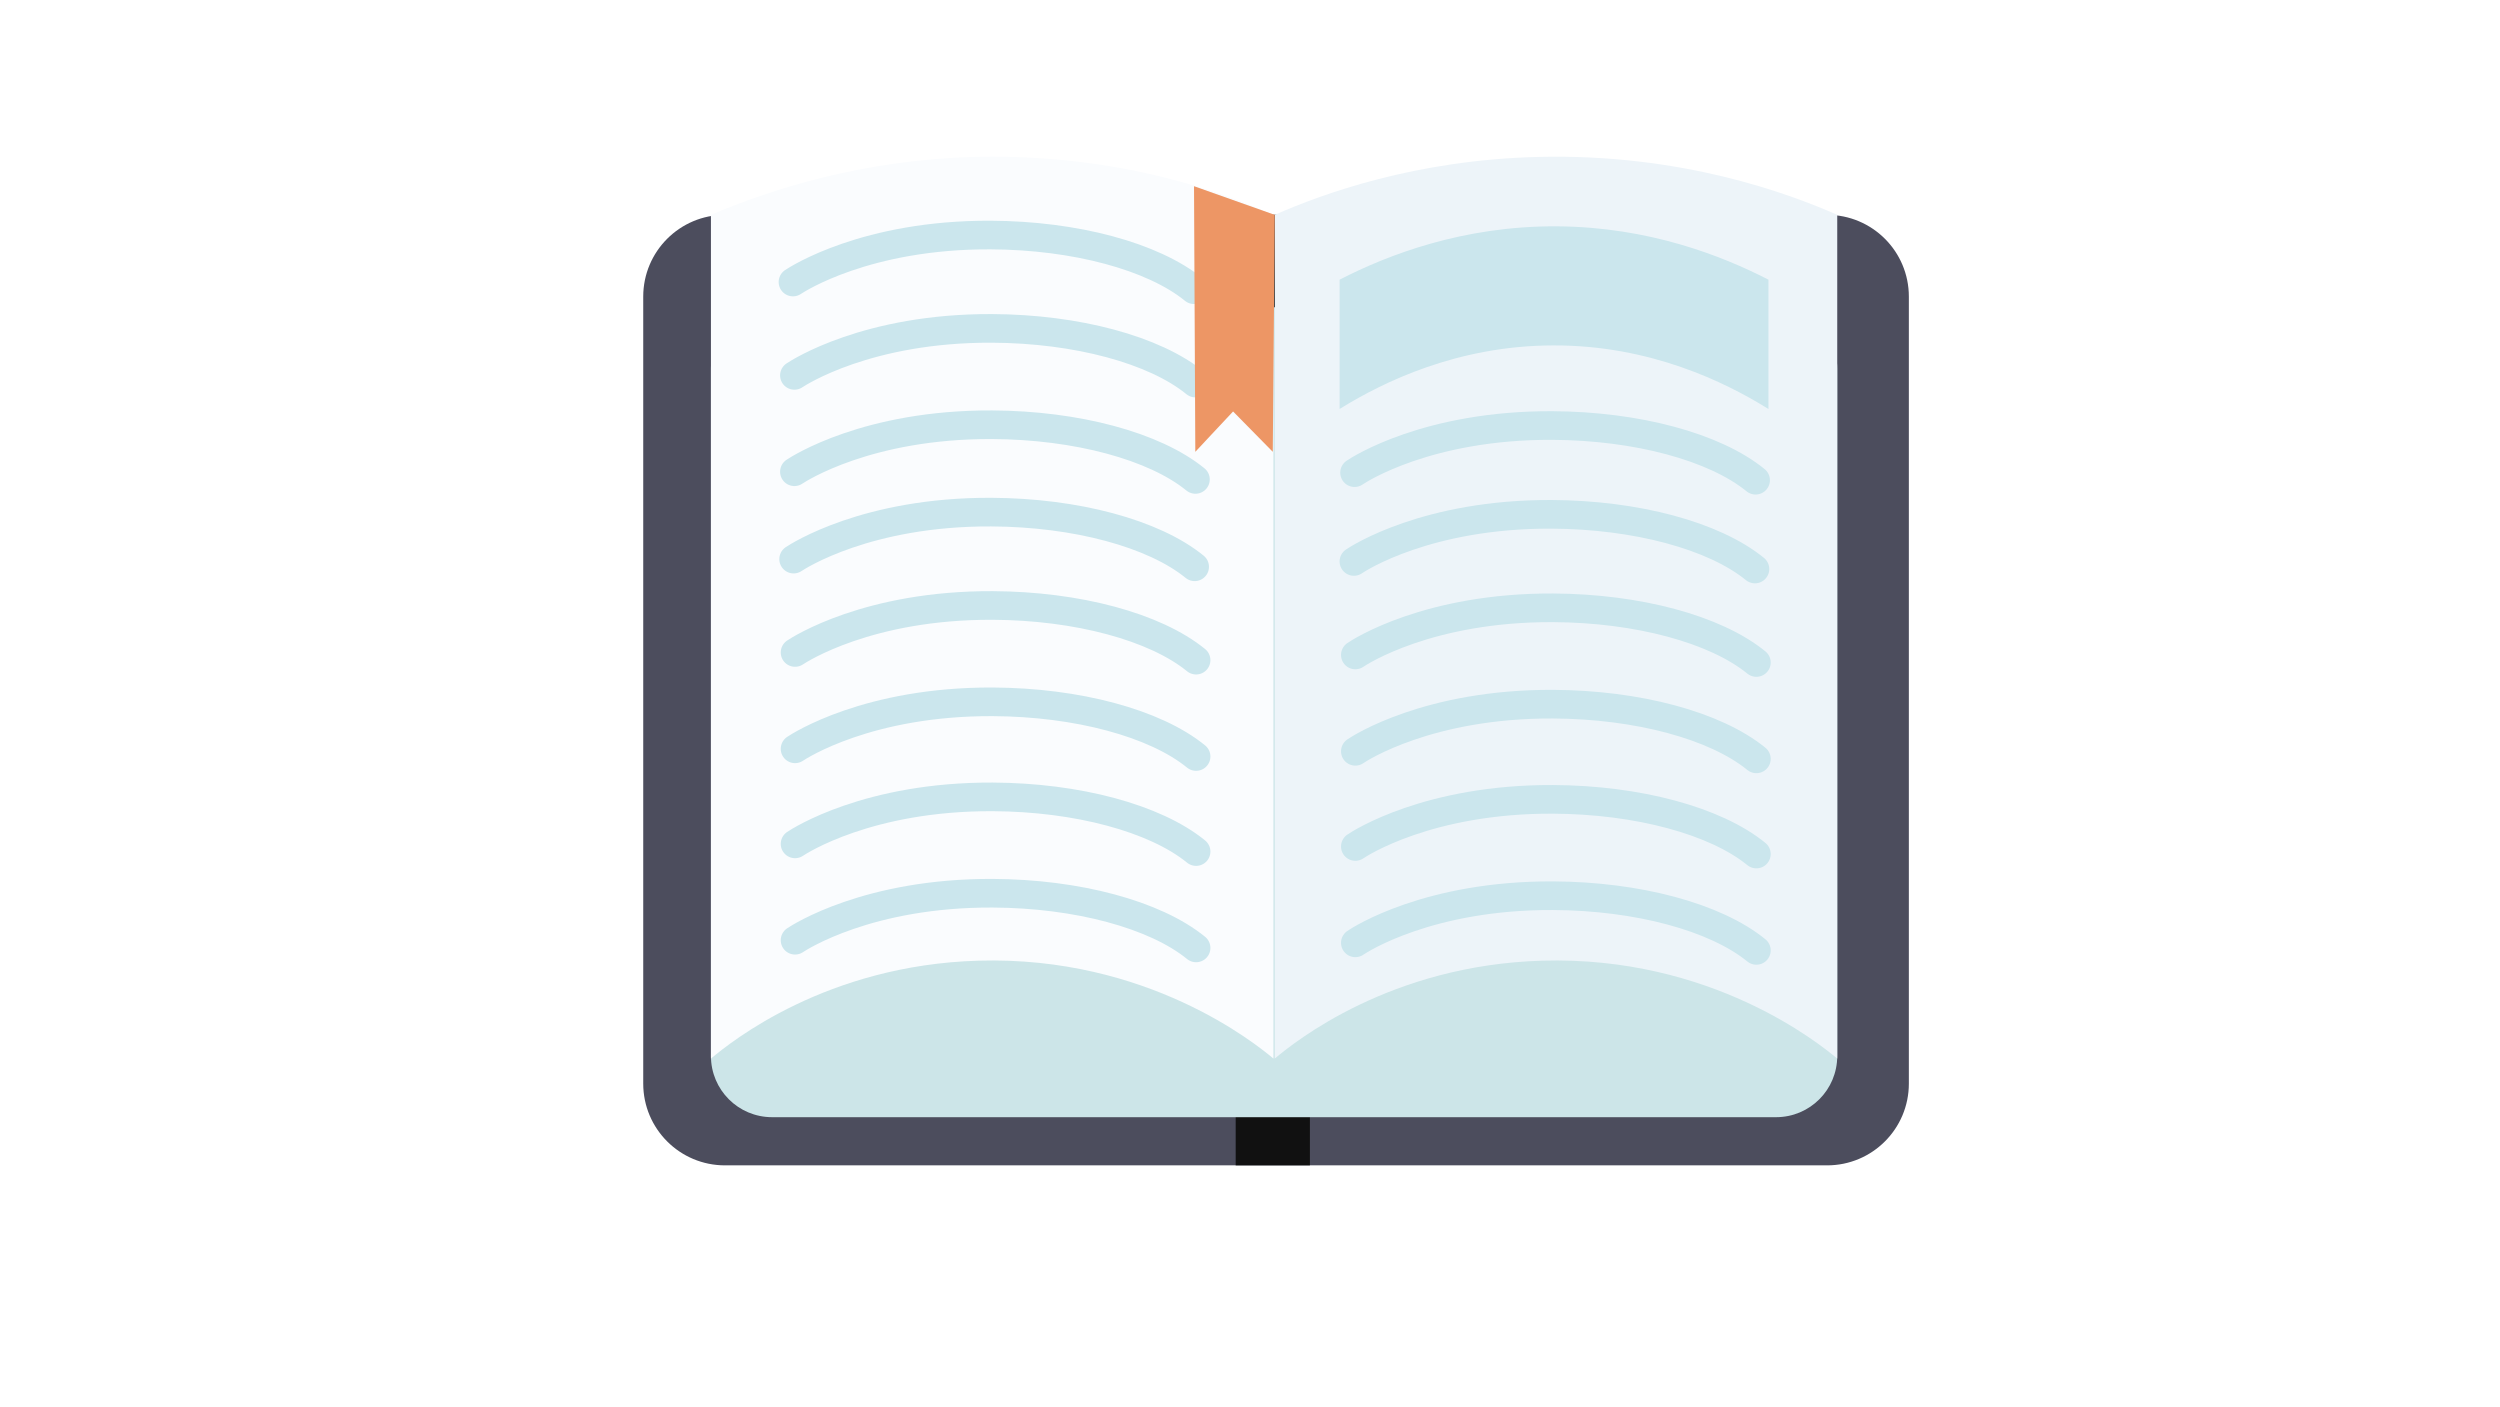
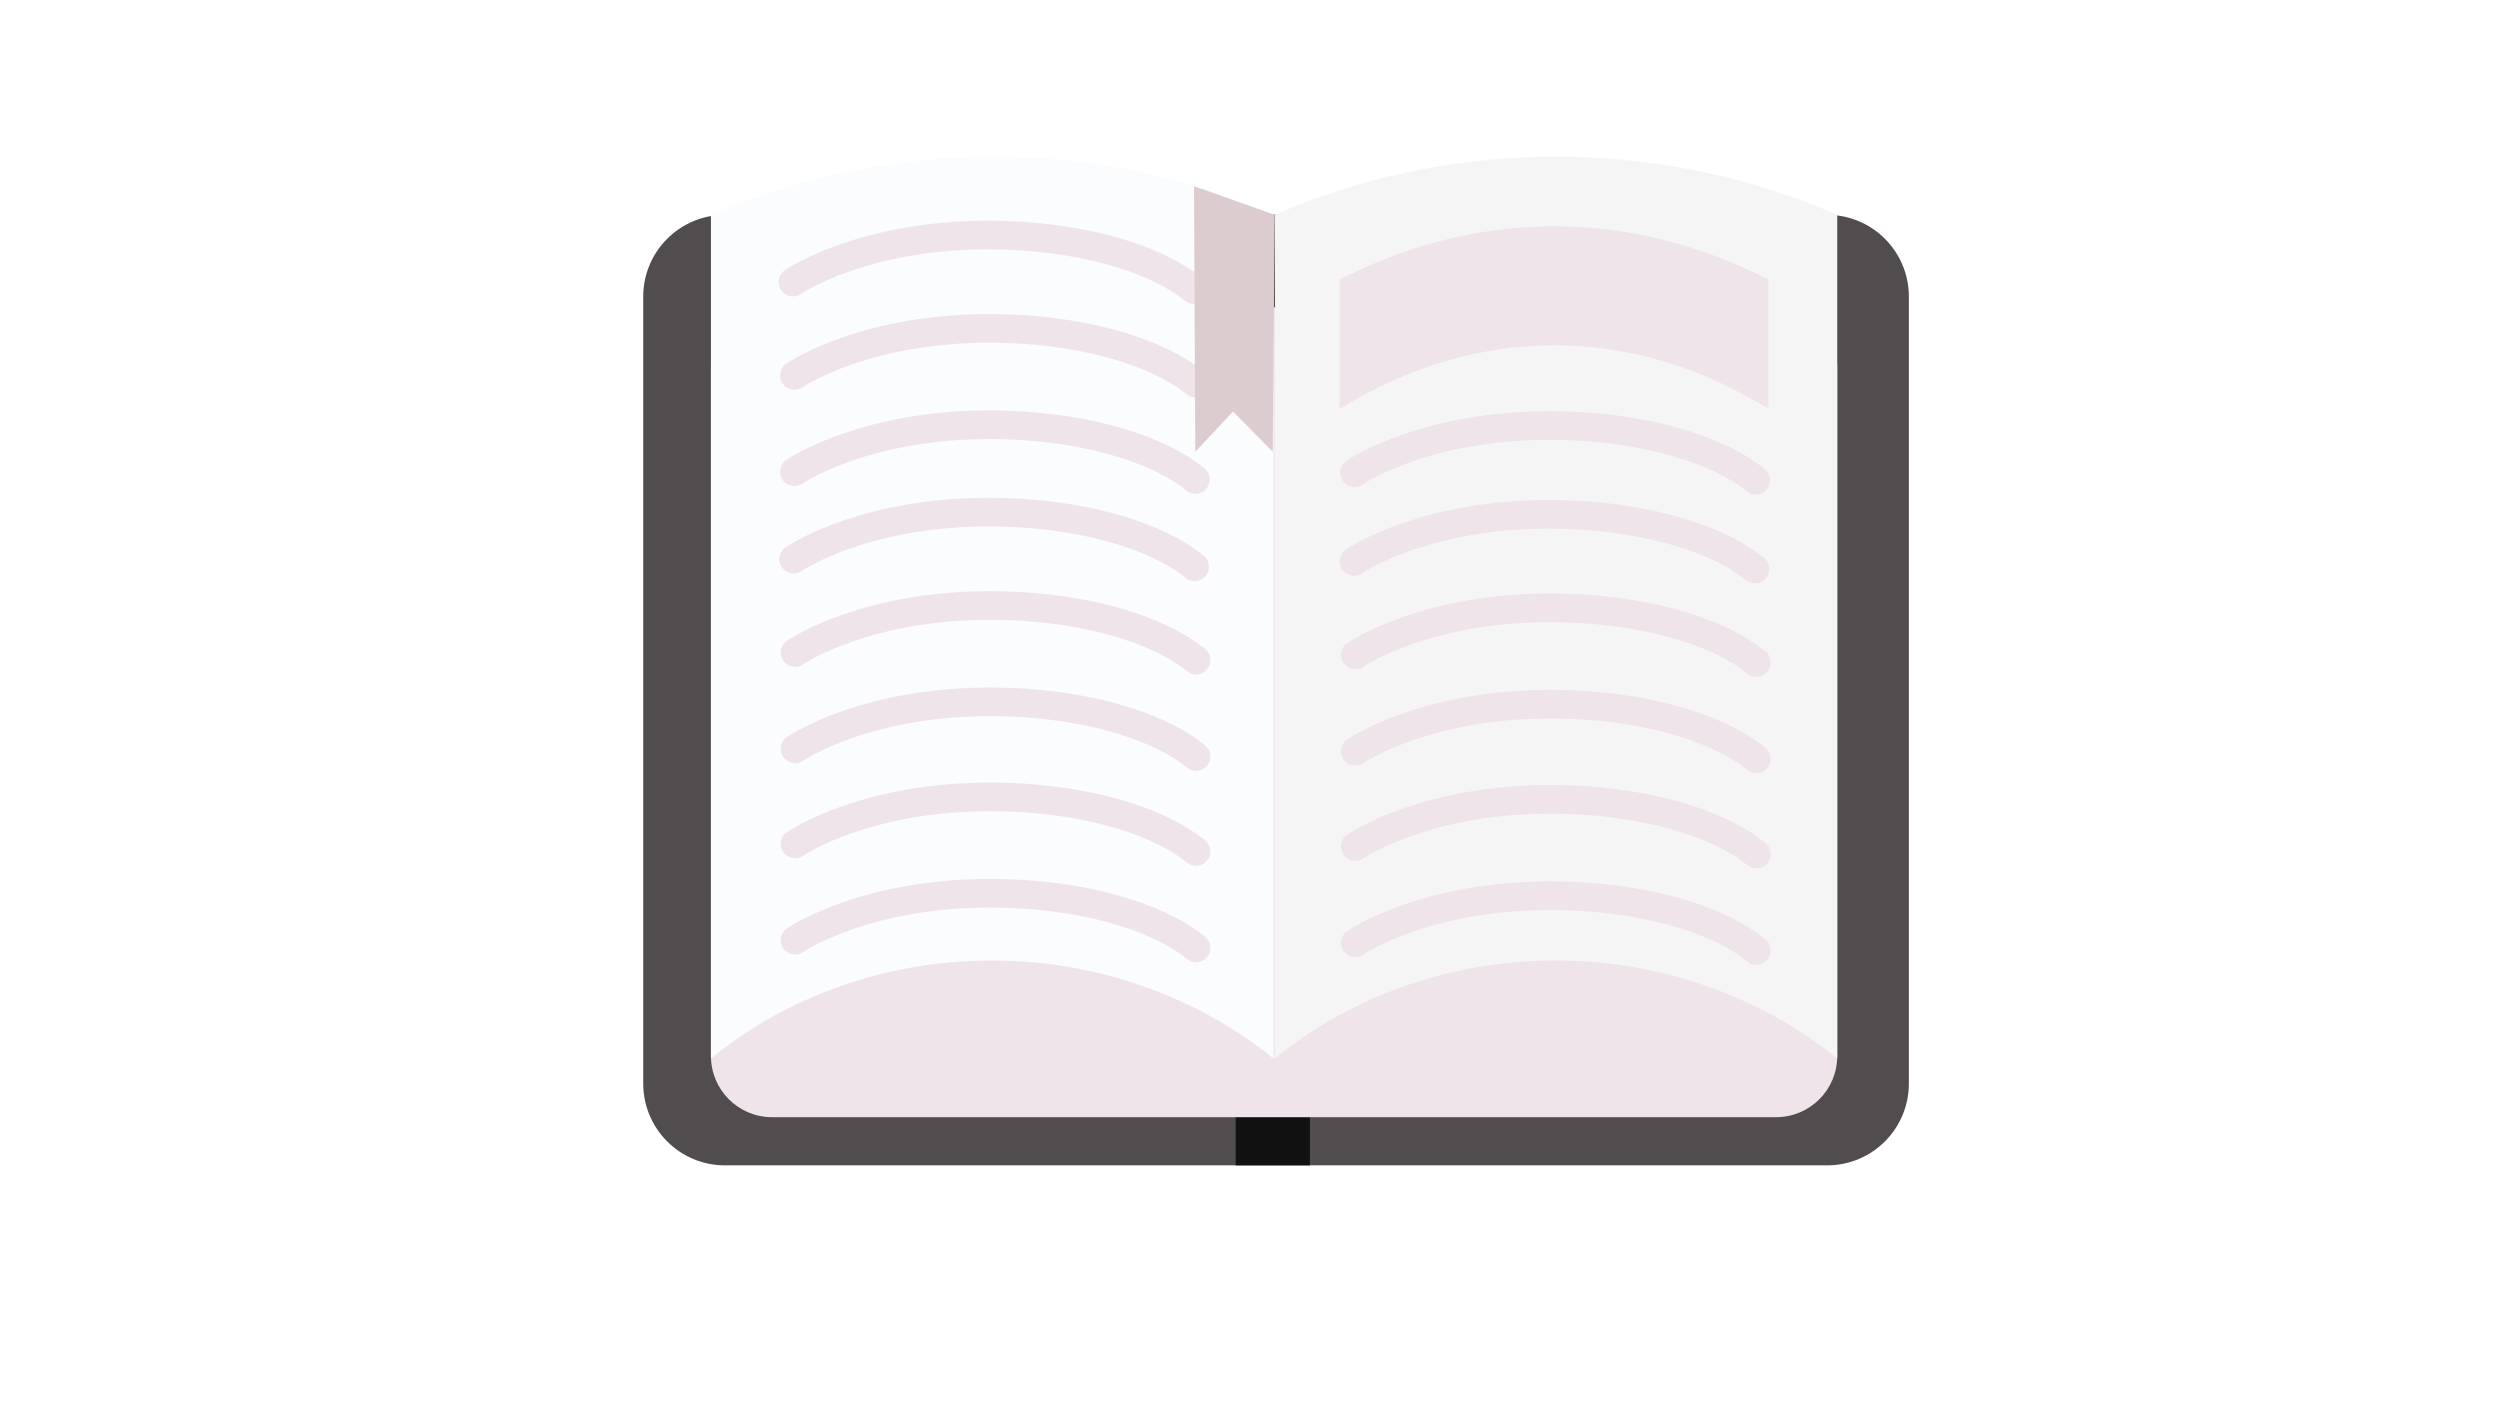
<svg xmlns="http://www.w3.org/2000/svg" version="1.1" id="Layer_1" x="0px" y="0px" viewBox="0 0 1920 1080" style="enable-background:new 0 0 1920 1080;" xml:space="preserve">
  <style type="text/css">
- 	.st0{fill:#4C4D5D;}
+ 	.st0{fill:#514C4D;}
	.st1{fill:#111111;}
- 	.st2{fill:#CCE5E8;}
+ 	.st2{fill:#EFE4EA;}
	.st3{fill:#FAFCFE;}
- 	.st4{fill:#EDF4F9;}
- 	.st5{fill:none;stroke:#CBE6ED;stroke-width:21.988;stroke-linecap:round;stroke-miterlimit:10;}
- 	.st6{fill:none;stroke:#CBE6ED;stroke-width:21.996;stroke-linecap:round;stroke-miterlimit:10;}
- 	.st7{fill:#CBE6ED;stroke:#CBE6ED;stroke-width:2.352;stroke-linecap:round;stroke-miterlimit:10;}
+ 	.st4{fill:#F5F5F5;}
+ 	.st5{fill:none;stroke:#EFE4EA;stroke-width:21.988;stroke-linecap:round;stroke-miterlimit:10;}
+ 	.st6{fill:none;stroke:#EFE4EA;stroke-width:21.996;stroke-linecap:round;stroke-miterlimit:10;}
+ 	.st7{fill:#EFE4EA;stroke:#EFE4EA;stroke-width:2.352;stroke-linecap:round;stroke-miterlimit:10;}
	.st8{fill:#CBE6ED;stroke:#CBE6ED;stroke-width:2.01;stroke-linecap:round;stroke-miterlimit:10;}
	.st9{fill:#ED9665;}
+ 	.st10{fill:#DCCCCF;}
</style>
  <g>
    <path class="st0" d="M1403.2,895H556.8c-34.7,0-62.8-28.1-62.8-62.8V227.8c0-34.7,28.1-62.8,62.8-62.8h846.4   c34.7,0,62.8,28.1,62.8,62.8v604.4C1466,866.9,1437.9,895,1403.2,895z" />
  </g>
  <g>
    <rect x="949" y="165" class="st1" width="57" height="730" />
  </g>
  <g>
    <path class="st2" d="M1364,858H593c-26,0-47-21-47-47V283c0-26,21-47,47-47h771c26,0,47,21,47,47v528C1411,837,1390,858,1364,858z" />
  </g>
  <g>
    <path class="st3" d="M546,165c45.9-19.5,116.1-42.2,202.8-44.5c70.8-1.8,125.6,10.7,148.2,16.5c33.2,8.5,60.6,19,81,28   c0,216,0,432,0,648c-13.6-11.4-96.9-79-226.6-75.2c-116.5,3.4-189.7,62-205.4,75.2C546,597,546,381,546,165z" />
  </g>
  <g>
    <path class="st4" d="M979,165c36.8-16.2,108-42.2,202.8-44.5c109.5-2.6,191.7,28,229.2,44.5c0,216,0,432,0,648   c-13.6-11.4-96.9-79-226.6-75.2c-116.5,3.4-189.7,62-205.4,75.2C979,597,979,381,979,165z" />
  </g>
  <g>
    <g>
      <path class="st5" d="M917,222.5c-31.4-25.6-91.3-41.7-156.2-42c-95.5-0.4-148.2,33.7-151.8,36.1" />
      <path class="st5" d="M918.1,368.2c-31.4-25.6-91.3-41.7-156.2-42c-95.5-0.4-148.2,33.7-151.8,36.1" />
      <path class="st5" d="M918.1,294.2c-31.4-25.6-91.3-41.7-156.2-42c-95.5-0.4-148.2,33.7-151.8,36.1" />
    </g>
    <g>
      <path class="st5" d="M917.5,435.3c-31.4-25.6-91.3-41.7-156.2-42c-95.5-0.4-148.2,33.7-151.8,36.1" />
      <path class="st5" d="M918.6,581c-31.4-25.6-91.3-41.7-156.2-42c-95.5-0.4-148.2,33.7-151.8,36.1" />
      <path class="st5" d="M918.6,507c-31.4-25.6-91.3-41.7-156.2-42c-95.5-0.4-148.2,33.7-151.8,36.1" />
    </g>
    <path class="st5" d="M918.6,728c-31.4-25.6-91.3-41.7-156.2-42c-95.5-0.4-148.2,33.7-151.8,36.1" />
    <path class="st5" d="M918.6,654c-31.4-25.6-91.3-41.7-156.2-42c-95.5-0.4-148.2,33.7-151.8,36.1" />
  </g>
  <path class="st6" d="M1348.3,368.8c-31.4-25.6-91.3-41.7-156.2-42c-95.5-0.4-148.2,33.7-151.8,36.2" />
  <g>
    <path class="st6" d="M1347.8,437c-31.4-25.6-91.3-41.7-156.2-42c-95.5-0.4-148.2,33.7-151.8,36.2" />
    <path class="st6" d="M1348.9,582.8c-31.4-25.6-91.3-41.7-156.2-42c-95.5-0.4-148.2,33.7-151.8,36.2" />
    <path class="st6" d="M1348.9,508.8c-31.4-25.6-91.3-41.7-156.2-42c-95.5-0.4-148.2,33.7-151.8,36.2" />
  </g>
  <path class="st6" d="M1348.9,729.9c-31.4-25.6-91.3-41.7-156.2-42c-95.5-0.4-148.2,33.7-151.8,36.2" />
  <path class="st6" d="M1348.9,655.9c-31.4-25.6-91.3-41.7-156.2-42c-95.5-0.4-148.2,33.7-151.8,36.2" />
  <path class="st7" d="M1357,312c-31.4-19.3-89.1-48.1-164-47.9c-74.4,0.1-131.7,28.7-163,47.9c0-32.2,0-64.3,0-96.5  c35.5-18.2,93.3-41,166-40.5c70.2,0.5,126,22.6,161,40.5C1357,247.7,1357,279.8,1357,312z" />
  <path class="st8" d="M1615,295" />
  <path class="st9" d="M917,142.8" />
-   <polygon class="st9" points="917,143 918,347 947,316 977.5,347 979,165 " />
+   <polygon class="st10" points="917,143 918,347 947,316 977.5,347 979,165 " />
</svg>
